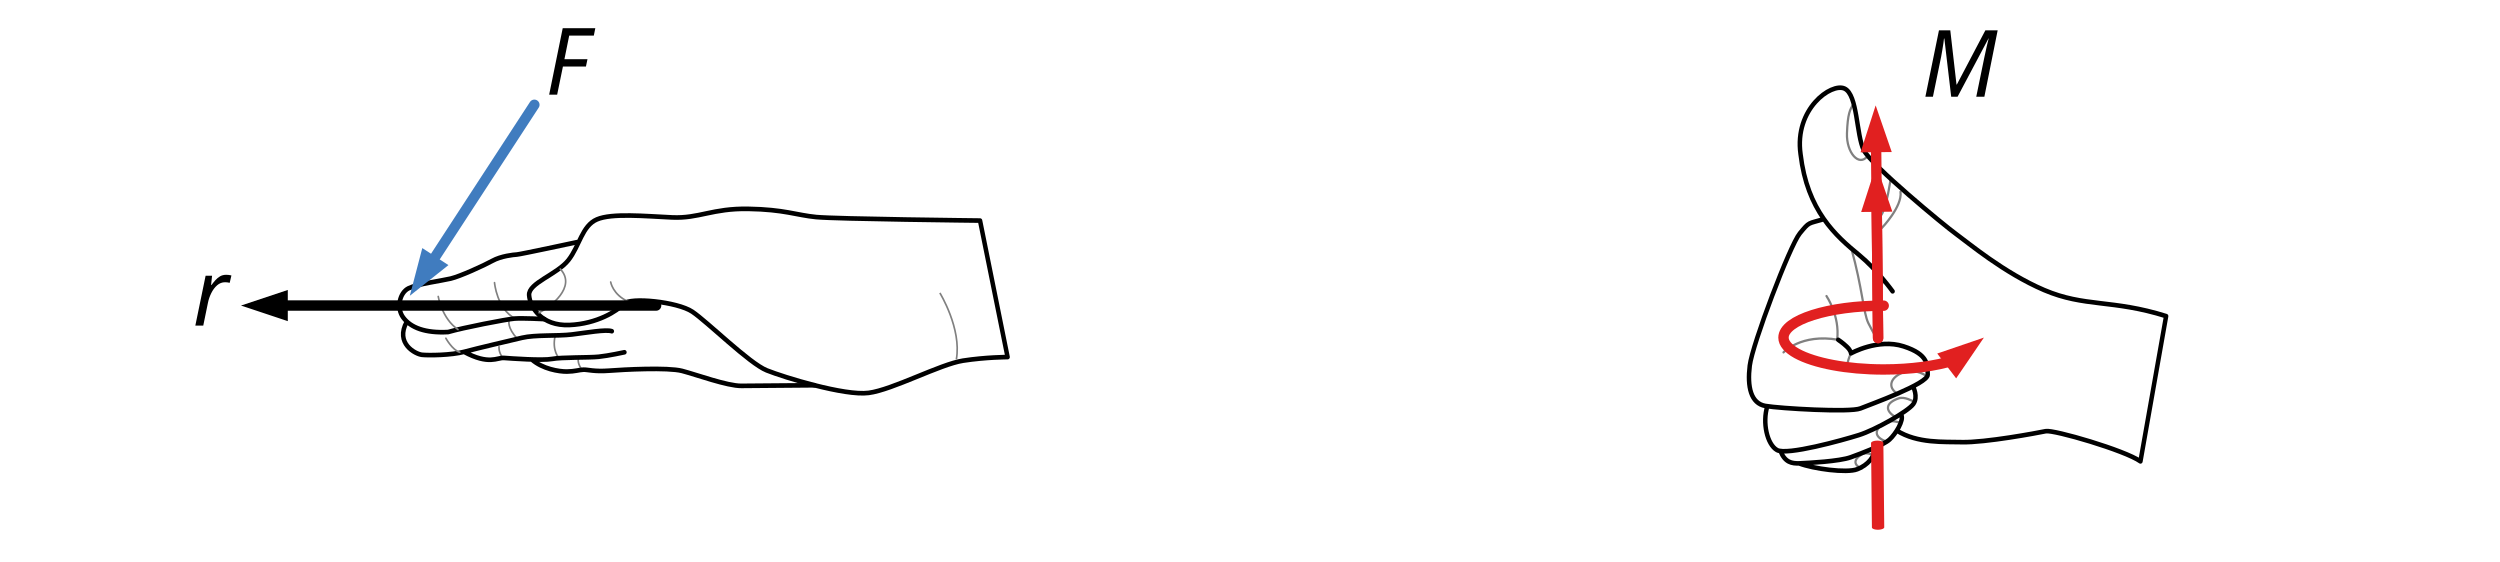
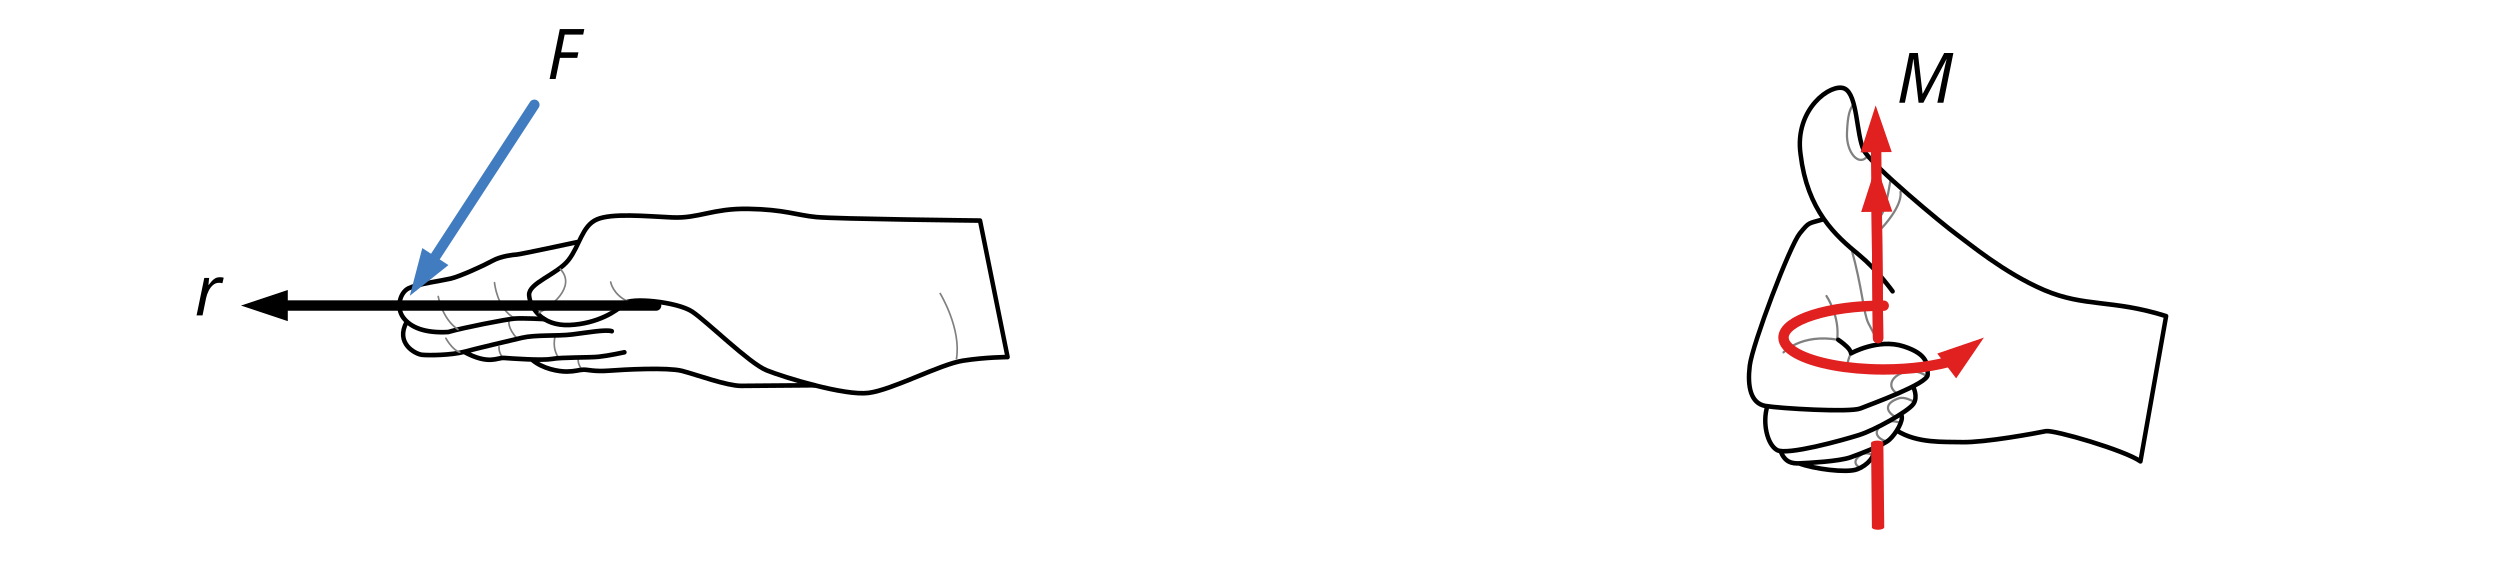
<svg xmlns="http://www.w3.org/2000/svg" width="100%" height="100%" viewBox="0 0 601 135" version="1.1" xml:space="preserve" style="fill-rule:evenodd;clip-rule:evenodd;stroke-linecap:round;stroke-linejoin:round;">
  <g transform="matrix(1,0,0,1,-61,-1602)">
-     <g transform="matrix(0.636963,0,0,0.316826,-45.0687,1227.61)">
-       <rect id="rhr4" x="167.268" y="1184.65" width="941.971" height="421.744" style="fill:none;" />
-       <g id="rhr41">
-         <g transform="matrix(-0.843533,0.00509508,-0.00262077,-1.75375,791.947,3806.44)">
-           <g transform="matrix(-1.00135,0.0729995,-0.0729995,-1.00135,1111.53,2278.03)">
-             <path id="path914" d="M562.417,979.711C560.577,977.069 561.016,975.245 561.016,975.245" style="fill:none;stroke:rgb(128,128,128);stroke-width:0.75px;" />
-             <path id="path916" d="M527.564,971.95C525.751,969.232 526.255,967.023 526.255,967.023" style="fill:none;stroke:rgb(128,128,128);stroke-width:0.75px;" />
-             <path id="path918" d="M551.599,964.049C549.501,970.561 552.566,973.941 552.566,973.941" style="fill:none;stroke:rgb(128,128,128);stroke-width:0.75px;" />
-             <path id="path920" d="M534.719,964.295C530.395,959.106 531.561,956.192 531.561,956.192" style="fill:none;stroke:rgb(128,128,128);stroke-width:0.75px;" />
-             <path id="path926" d="M534.329,955.446C526.494,950.666 526.345,939.339 526.345,939.339" style="fill:none;stroke:rgb(128,128,128);stroke-width:0.75px;" />
-             <path id="path930" d="M744.118,929.016C744.118,929.016 680.152,923.469 671.442,921.986C662.732,920.504 657.551,917.646 641.525,916.171C625.499,914.696 619.344,918.722 607.398,917.283C595.452,915.843 580.754,913.342 573.91,915.604C567.067,917.866 565.394,926.346 559.927,932.138C554.461,937.929 541.283,940.629 541.307,945.905C541.333,951.181 545.832,959.591 558.209,960.05C570.586,960.508 580.054,955.596 583.033,952.808C586.012,950.02 606.943,953.647 613.303,958.486C619.662,963.324 636.941,982.607 644.437,986.189C651.933,989.771 678.226,999.847 688.993,999.307C699.761,998.767 721.719,989.39 731.996,988.634C742.273,987.879 751.904,988.595 751.904,988.595L744.118,929.016Z" style="fill:none;stroke:black;stroke-width:2px;" />
-             <path id="path934" d="M510.546,968.036C521.221,974.678 525.082,971.546 528.103,971.994C531.124,972.443 545.14,974.498 549.435,974.043C553.73,973.588 565.784,974.782 570.217,974.68C574.65,974.577 581.798,973.619 581.798,973.619M486.087,953.164C480.044,962.063 488.891,967.365 491.735,967.882C494.58,968.399 504.809,969.085 510.692,968.01C516.575,966.936 530.803,964.843 536.755,963.944C542.707,963.046 552.613,964.468 559.017,964.207C565.421,963.946 574.432,963.074 576.885,964.15M564.325,924.706C564.325,924.706 538.613,928.049 537.171,928.002C535.729,927.954 530.1,928.116 526.111,929.876C522.121,931.635 511.219,935.48 506.993,936.112C502.767,936.744 491.999,937.284 487.941,938.867C483.882,940.45 481.808,946.867 484.619,951.2C487.663,955.892 493.891,958.736 504.122,958.985C510.711,957.635 530.392,955.448 534.05,955.444C537.708,955.442 547.3,956.673 547.3,956.673M540.383,973.59C544.899,978.049 552.059,979.728 555.61,979.97C559.16,980.212 561.17,979.631 563.033,979.718C564.897,979.804 567.826,980.996 574.313,981.011C580.799,981.025 600.586,981.487 606.825,983.578C613.064,985.67 626.417,991.591 632.675,991.997C638.932,992.403 665.207,994.202 665.207,994.202" style="fill:none;stroke:black;stroke-width:2px;" />
-             <path id="path928" d="M585.15,951.982C578.498,948.477 577.983,942.986 577.983,942.986" style="fill:none;stroke:rgb(128,128,128);stroke-width:0.75px;" />
-             <path id="path932" d="M556.027,935.691C562.92,943.981 550.12,951.82 545.179,953.747" style="fill:none;stroke:rgb(128,128,128);stroke-width:0.75px;" />
-             <path id="path990" d="M729.057,987.885C732.505,974.844 723.908,958.751 723.908,958.751" style="fill:none;stroke:rgb(128,128,128);stroke-width:0.75px;stroke-linecap:butt;stroke-linejoin:miter;" />
-             <path id="path922" d="M508.63,968.081C505.399,966.861 502.919,961.581 502.919,961.581" style="fill:none;stroke:rgb(128,128,128);stroke-width:0.75px;" />
-             <path id="path924" d="M508.576,958.223C501.782,952.985 500.881,943.375 500.881,943.375" style="fill:none;stroke:rgb(128,128,128);stroke-width:0.75px;" />
+     <g id="rhr4" transform="matrix(0.636963,0,0,0.316826,-45.0687,1227.61)">
+       <rect x="167.268" y="1184.65" width="941.971" height="421.744" style="fill:none;" />
+       <g transform="matrix(-0.843533,0.00509508,-0.00262077,-1.75375,791.947,3806.44)">
+         <g transform="matrix(-1.00135,0.0729995,-0.0729995,-1.00135,1111.53,2278.03)">
+           <path id="path914" d="M562.417,979.711C560.577,977.069 561.016,975.245 561.016,975.245" style="fill:none;stroke:rgb(128,128,128);stroke-width:0.75px;" />
+           <path id="path916" d="M527.564,971.95C525.751,969.232 526.255,967.023 526.255,967.023" style="fill:none;stroke:rgb(128,128,128);stroke-width:0.75px;" />
+           <path id="path918" d="M551.599,964.049C549.501,970.561 552.566,973.941 552.566,973.941" style="fill:none;stroke:rgb(128,128,128);stroke-width:0.75px;" />
+           <path id="path920" d="M534.719,964.295C530.395,959.106 531.561,956.192 531.561,956.192" style="fill:none;stroke:rgb(128,128,128);stroke-width:0.75px;" />
+           <path id="path926" d="M534.329,955.446C526.494,950.666 526.345,939.339 526.345,939.339" style="fill:none;stroke:rgb(128,128,128);stroke-width:0.75px;" />
+           <path id="path930" d="M744.118,929.016C744.118,929.016 680.152,923.469 671.442,921.986C662.732,920.504 657.551,917.646 641.525,916.171C625.499,914.696 619.344,918.722 607.398,917.283C595.452,915.843 580.754,913.342 573.91,915.604C567.067,917.866 565.394,926.346 559.927,932.138C554.461,937.929 541.283,940.629 541.307,945.905C541.333,951.181 545.832,959.591 558.209,960.05C570.586,960.508 580.054,955.596 583.033,952.808C586.012,950.02 606.943,953.647 613.303,958.486C619.662,963.324 636.941,982.607 644.437,986.189C651.933,989.771 678.226,999.847 688.993,999.307C699.761,998.767 721.719,989.39 731.996,988.634C742.273,987.879 751.904,988.595 751.904,988.595L744.118,929.016Z" style="fill:none;stroke:black;stroke-width:2px;" />
+           <path id="path934" d="M510.546,968.036C521.221,974.678 525.082,971.546 528.103,971.994C531.124,972.443 545.14,974.498 549.435,974.043C553.73,973.588 565.784,974.782 570.217,974.68C574.65,974.577 581.798,973.619 581.798,973.619M486.087,953.164C480.044,962.063 488.891,967.365 491.735,967.882C494.58,968.399 504.809,969.085 510.692,968.01C516.575,966.936 530.803,964.843 536.755,963.944C542.707,963.046 552.613,964.468 559.017,964.207C565.421,963.946 574.432,963.074 576.885,964.15M564.325,924.706C564.325,924.706 538.613,928.049 537.171,928.002C535.729,927.954 530.1,928.116 526.111,929.876C522.121,931.635 511.219,935.48 506.993,936.112C502.767,936.744 491.999,937.284 487.941,938.867C483.882,940.45 481.808,946.867 484.619,951.2C487.663,955.892 493.891,958.736 504.122,958.985C510.711,957.635 530.392,955.448 534.05,955.444C537.708,955.442 547.3,956.673 547.3,956.673M540.383,973.59C544.899,978.049 552.059,979.728 555.61,979.97C559.16,980.212 561.17,979.631 563.033,979.718C564.897,979.804 567.826,980.996 574.313,981.011C580.799,981.025 600.586,981.487 606.825,983.578C613.064,985.67 626.417,991.591 632.675,991.997C638.932,992.403 665.207,994.202 665.207,994.202" style="fill:none;stroke:black;stroke-width:2px;" />
+           <path id="path928" d="M585.15,951.982C578.498,948.477 577.983,942.986 577.983,942.986" style="fill:none;stroke:rgb(128,128,128);stroke-width:0.75px;" />
+           <path id="path932" d="M556.027,935.691C562.92,943.981 550.12,951.82 545.179,953.747" style="fill:none;stroke:rgb(128,128,128);stroke-width:0.75px;" />
+           <path id="path990" d="M729.057,987.885C732.505,974.844 723.908,958.751 723.908,958.751" style="fill:none;stroke:rgb(128,128,128);stroke-width:0.75px;stroke-linecap:butt;stroke-linejoin:miter;" />
+           <path id="path922" d="M508.63,968.081C505.399,966.861 502.919,961.581 502.919,961.581" style="fill:none;stroke:rgb(128,128,128);stroke-width:0.75px;" />
+           <path id="path924" d="M508.576,958.223C501.782,952.985 500.881,943.375 500.881,943.375" style="fill:none;stroke:rgb(128,128,128);stroke-width:0.75px;" />
+         </g>
+         <g>
+           <g transform="matrix(1.36207,-0.00811339,-0.0133349,-0.99997,-299.601,2650.36)">
+             <path d="M558.199,1280.13L694.54,1278.49" style="fill:none;" />
+             <g transform="matrix(-1.36625,0.0164925,0.0217237,1.79961,772.099,1145.33)">
+               <path d="M69.186,77.208L57.936,73.458L69.186,69.708L69.186,77.208Z" />
+               <path d="M157.728,73.458L66.936,73.458" style="fill:none;stroke:black;stroke-width:2.5px;stroke-miterlimit:1.5;" />
+             </g>
          </g>
-           <g>
-             <g transform="matrix(1.36207,-0.00811339,-0.0133349,-0.99997,-299.601,2650.36)">
-               <path d="M558.199,1280.13L694.54,1278.49" style="fill:none;" />
-               <g transform="matrix(-1.36625,0.0164925,0.0217237,1.79961,772.099,1145.33)">
-                 <path d="M69.186,77.208L57.936,73.458L69.186,69.708L69.186,77.208Z" />
-                 <path d="M157.728,73.458L66.936,73.458" style="fill:none;stroke:black;stroke-width:2.5px;stroke-miterlimit:1.5;" />
-               </g>
-             </g>
-             <g transform="matrix(-0.999995,-0.00290523,0.00310688,-0.999995,1511.18,2529.23)">
-               <g transform="matrix(40.2366,0,0,40.2366,880.811,1169.05)">
-                             </g>
-               <text x="863.876px" y="1169.05px" style="font-family:'CMUSerif-Italic', 'CMU Serif';font-weight:500;font-style:italic;font-size:40.237px;">r</text>
-             </g>
-             <g transform="matrix(-0.999995,-0.00290523,0.00310688,-0.999995,1348.45,2628.67)">
-               <g transform="matrix(40.2366,0,0,40.2366,885.458,1169.05)">
-                             </g>
-               <text x="859.229px" y="1169.05px" style="font-family:'CMUSerif-Italic', 'CMU Serif';font-weight:500;font-style:italic;font-size:40.237px;">F</text>
-             </g>
-             <g transform="matrix(0.999995,0.00290523,-0.00313372,1.00863,-56.3468,159.959)">
-               <path d="M558.199,1280.13L613.927,1198.2" style="fill:none;" />
-               <g transform="matrix(-1.86115,2.0091e-16,-2.45557e-16,-1.78433,797.281,1325.08)">
-                 <path d="M107.803,63.734L98.516,71.109L101.52,59.637L107.803,63.734Z" style="fill:rgb(64,124,191);" />
-                 <path d="M128.459,25.191C128.459,25.191 111.929,50.541 103.432,63.57" style="fill:none;stroke:rgb(64,124,191);stroke-width:2.5px;stroke-miterlimit:1.5;" />
-               </g>
+           <g transform="matrix(-0.752371,-0.00218582,0.00233754,-0.752371,1297.32,2243.52)">
+             <g transform="matrix(40.2366,0,0,40.2366,880.811,1169.05)">
+                         </g>
+             <text x="863.876px" y="1169.05px" style="font-family:'CMUSerif-Italic', 'CMU Serif';font-weight:500;font-style:italic;font-size:40.237px;">r</text>
+           </g>
+           <g transform="matrix(-0.751965,-0.00218464,0.00233628,-0.751965,1135.6,2344.87)">
+             <g transform="matrix(40.2366,0,0,40.2366,885.458,1169.05)">
+                         </g>
+             <text x="859.229px" y="1169.05px" style="font-family:'CMUSerif-Italic', 'CMU Serif';font-weight:500;font-style:italic;font-size:40.237px;">F</text>
+           </g>
+           <g transform="matrix(0.999995,0.00290523,-0.00313372,1.00863,-56.3468,159.959)">
+             <path d="M558.199,1280.13L613.927,1198.2" style="fill:none;" />
+             <g transform="matrix(-1.86115,2.0091e-16,-2.45557e-16,-1.78433,797.281,1325.08)">
+               <path d="M107.803,63.734L98.516,71.109L101.52,59.637L107.803,63.734Z" style="fill:rgb(64,124,191);" />
+               <path d="M128.459,25.191C128.459,25.191 111.929,50.541 103.432,63.57" style="fill:none;stroke:rgb(64,124,191);stroke-width:2.5px;stroke-miterlimit:1.5;" />
            </g>
          </g>
        </g>
-         <g transform="matrix(0.843,0.0679935,-0.0309174,1.75238,-333.108,-359.947)">
-           <g id="path1040" transform="matrix(1,0,0,1,477.729,-403.466)">
-             <path d="M994.385,1304.03C993.258,1312.48 992.131,1318.68 989.596,1320.93" style="fill:none;stroke:rgb(128,128,128);stroke-width:1px;" />
-           </g>
-           <g id="path1038" transform="matrix(1,0,0,1,477.729,-403.466)">
-             <path d="M999.032,1308.96C1000.16,1315.3 991.286,1324.88 991.286,1324.88" style="fill:none;stroke:rgb(128,128,128);stroke-width:1px;" />
-           </g>
-           <g id="path1036" transform="matrix(1,0,0,1,477.729,-403.466)">
-             <path d="M1000.24,1406.36C995.44,1403.83 995.637,1400.51 1001.41,1398.32C1004.02,1397.26 1008.08,1399.36 1008.08,1399.36" style="fill:none;stroke:rgb(128,128,128);stroke-width:1px;" />
-           </g>
-           <g id="path1034" transform="matrix(1,0,0,1,477.729,-403.466)">
-             <path d="M983.817,1293.97C980.141,1299.15 974.166,1292.97 974.166,1284.61C974.166,1276.24 975.115,1273.96 976.732,1271.81" style="fill:none;stroke:rgb(128,128,128);stroke-width:1px;" />
-           </g>
-           <g id="path1032" transform="matrix(1,0,0,1,477.729,-403.466)">
-             <path d="M1000.88,1396.29C996.074,1393.76 997.468,1389.17 1003.24,1386.98C1009.02,1384.79 1013.86,1388.37 1013.86,1388.37" style="fill:none;stroke:rgb(128,128,128);stroke-width:1px;" />
-           </g>
-           <g id="path1030" transform="matrix(1,0,0,1,477.729,-403.466)">
-             <path d="M977.946,1334.31C983.527,1351.33 984.323,1361.89 986.713,1366.27C989.103,1370.65 992.517,1375.23 992.517,1375.23" style="fill:none;stroke:rgb(128,128,128);stroke-width:1px;" />
-           </g>
-           <g id="path1028" transform="matrix(1,0,0,1,477.729,-403.466)">
-             <path d="M973.059,1373.97C973.967,1363.68 967.594,1355.32 967.594,1355.32" style="fill:none;stroke:rgb(128,128,128);stroke-width:1px;" />
-           </g>
-           <g id="path1026" transform="matrix(1,0,0,1,477.729,-403.466)">
-             <path d="M973.542,1374.03C956.839,1371.85 949.271,1380.41 949.271,1380.41" style="fill:none;stroke:rgb(128,128,128);stroke-width:1px;" />
-           </g>
-           <g id="path1023" transform="matrix(1,0,0,1,477.729,-403.466)">
-             <path d="M979.457,1379.66C977.751,1383 977.751,1387.18 977.751,1387.18" style="fill:none;stroke:rgb(128,128,128);stroke-width:1px;" />
-           </g>
-           <g id="path1020" transform="matrix(1,0,0,1,477.729,-403.466)">
-             <path d="M986.009,1429.26C982.38,1427.96 982.142,1425.46 985.912,1423.13C987.606,1422.02 990.669,1423.09 990.669,1423.09" style="fill:none;stroke:rgb(128,128,128);stroke-width:1px;" />
-           </g>
-           <g id="path1005" transform="matrix(1,0,0,1,477.729,-403.466)">
-             <path d="M996.227,1417.06C991.08,1415.34 990.742,1412.04 996.09,1408.94C998.492,1407.48 1002.84,1408.9 1002.84,1408.9" style="fill:none;stroke:rgb(128,128,128);stroke-width:1px;" />
-           </g>
-           <g id="path1007" transform="matrix(1,0,0,1,477.729,-403.466)">
-             <path d="M992.836,1347.29C988.506,1359.9 989.672,1370.08 993.172,1375.14" style="fill:none;stroke:rgb(128,128,128);stroke-width:1px;" />
-           </g>
-           <g id="path1009" transform="matrix(1,0,0,1,477.729,-403.466)">
-             <path d="M1119.75,1358.1L1110.57,1421.35M1001.16,1412.26C1010.58,1417.55 1022.56,1416.23 1030.3,1416.14C1040.75,1416.02 1064.24,1410.79 1067.76,1409.94C1071.28,1409.1 1103.53,1416.85 1110.57,1421.35M958.006,1428.14C964.388,1430.23 979.457,1431.63 984.104,1429.66C988.751,1427.69 991.879,1423.89 991.582,1420.08M949.477,1423.13C951.713,1427.97 954.671,1428.39 958.332,1428.11C961.994,1427.83 976.077,1426.56 981.006,1424.59C985.935,1422.62 995.37,1418.82 998.046,1416.28C1000.72,1413.75 1004.28,1407.63 1002.93,1405.41M942.886,1403.99C940.87,1411.21 943.404,1420.51 947.911,1422.76C952.418,1425.01 976.922,1417.41 984.245,1414.87C991.568,1412.34 1005.91,1403.75 1008.12,1400.51C1010.33,1397.27 1007.71,1392.88 1007.71,1392.88M965.232,1322.09C958.051,1324.46 958.896,1323.33 954.671,1328.68C950.446,1334.03 935.236,1377.41 934.391,1386.71C933.546,1396 935.518,1403.04 941.996,1403.89C948.474,1404.73 980.02,1405.3 984.527,1403.33C989.033,1401.35 1014.38,1391.5 1014.1,1387.55C1013.82,1383.61 1014.38,1378.82 1002.83,1375.72C991.286,1372.62 979.457,1379.66 979.457,1379.66C979.457,1379.66 979.457,1378.54 977.485,1376.85C975.513,1375.16 973.542,1374.03 973.542,1374.03M1119.75,1358.1C1095.46,1351.73 1083.11,1355.71 1064.79,1348.94C1046.46,1342.17 1030.13,1329.82 1024.55,1326.24C1018.98,1322.65 985.519,1297.95 981.934,1291.58C978.349,1285.2 978.349,1267.68 972.374,1265.29C966.399,1262.9 950.164,1274.92 953.749,1294.43C957.616,1318.74 970.785,1329.11 981.535,1336.99C989.825,1343.07 997.07,1352.13 997.07,1352.13" style="fill:none;stroke:black;stroke-width:2px;" />
-           </g>
+       </g>
+       <g transform="matrix(0.843,0.0679935,-0.0309174,1.75238,-333.108,-359.947)">
+         <g id="path1040" transform="matrix(1,0,0,1,477.729,-403.466)">
+           <path d="M994.385,1304.03C993.258,1312.48 992.131,1318.68 989.596,1320.93" style="fill:none;stroke:rgb(128,128,128);stroke-width:1px;" />
        </g>
-         <g transform="matrix(-0.831464,0.129386,-0.142085,-0.64024,1571.84,2329.4)">
-           <path d="M616.846,1292.29L600.719,1389.01" style="fill:none;stroke:rgb(225,32,32);stroke-width:5.52px;stroke-miterlimit:1.5;" />
+         <g id="path1038" transform="matrix(1,0,0,1,477.729,-403.466)">
+           <path d="M999.032,1308.96C1000.16,1315.3 991.286,1324.88 991.286,1324.88" style="fill:none;stroke:rgb(128,128,128);stroke-width:1px;" />
        </g>
-         <g transform="matrix(-0.830441,0.326116,-0.147969,-1.77109,1578.82,3525.83)">
-           <g transform="matrix(-1.83045,-0.337045,0.307454,-1.72551,1418.29,1584.71)">
-             <path d="M447.274,36.627L450.907,25.338L454.774,36.548L447.274,36.627Z" style="fill:rgb(225,32,32);" />
-             <path d="M451.492,81.276C451.492,81.276 451.166,50.154 451.001,34.338" style="fill:none;stroke:rgb(225,32,32);stroke-width:2.5px;stroke-miterlimit:1.5;" />
-           </g>
+         <g id="path1036" transform="matrix(1,0,0,1,477.729,-403.466)">
+           <path d="M1000.24,1406.36C995.44,1403.83 995.637,1400.51 1001.41,1398.32C1004.02,1397.26 1008.08,1399.36 1008.08,1399.36" style="fill:none;stroke:rgb(128,128,128);stroke-width:1px;" />
        </g>
-         <g transform="matrix(-0.830852,0.247017,-0.145603,-1.31641,1576.01,2987.04)">
-           <g transform="matrix(-1.82941,-0.343278,0.406802,-2.32133,1409.75,1635.95)">
-             <path d="M447.424,50.964L451.057,39.675L454.924,50.885L447.424,50.964Z" style="fill:rgb(225,32,32);" />
-             <path d="M451.492,81.276C451.492,81.276 451.279,60.907 451.151,48.675" style="fill:none;stroke:rgb(225,32,32);stroke-width:2.5px;stroke-miterlimit:1.5;" />
-           </g>
+         <g id="path1034" transform="matrix(1,0,0,1,477.729,-403.466)">
+           <path d="M983.817,1293.97C980.141,1299.15 974.166,1292.97 974.166,1284.61C974.166,1276.24 975.115,1273.96 976.732,1271.81" style="fill:none;stroke:rgb(128,128,128);stroke-width:1px;" />
        </g>
-         <g transform="matrix(0.843537,0,-1.21691e-17,1.75376,171.188,-795.152)">
-           <g transform="matrix(40.2366,0,0,40.2366,890.37,1169.05)">
-                     </g>
-           <text x="854.318px" y="1169.05px" style="font-family:'CMUSerif-Italic', 'CMU Serif';font-weight:500;font-style:italic;font-size:40.237px;">M</text>
+         <g id="path1032" transform="matrix(1,0,0,1,477.729,-403.466)">
+           <path d="M1000.88,1396.29C996.074,1393.76 997.468,1389.17 1003.24,1386.98C1009.02,1384.79 1013.86,1388.37 1013.86,1388.37" style="fill:none;stroke:rgb(128,128,128);stroke-width:1px;" />
        </g>
-         <g transform="matrix(1.56358,0,0,2.95093,217.26,-3484.92)">
-           <g transform="matrix(1.00407,-0,-0,1.0696,-32.4493,1581.4)">
-             <path d="M465.714,84.992L476.935,81.156L470.26,90.957L465.714,84.992Z" style="fill:rgb(225,32,32);" />
-             <path d="M452.845,73.487C439.541,73.487 428.755,76.92 428.755,81.156C428.755,82.544 429.917,83.847 431.949,84.972C436.108,87.273 443.912,88.824 452.845,88.824C459.445,88.824 465.425,87.979 469.776,86.611" style="fill:none;stroke:rgb(225,32,32);stroke-width:2.5px;stroke-miterlimit:1.5;" />
-           </g>
+         <g id="path1030" transform="matrix(1,0,0,1,477.729,-403.466)">
+           <path d="M977.946,1334.31C983.527,1351.33 984.323,1361.89 986.713,1366.27C989.103,1370.65 992.517,1375.23 992.517,1375.23" style="fill:none;stroke:rgb(128,128,128);stroke-width:1px;" />
+         </g>
+         <g id="path1028" transform="matrix(1,0,0,1,477.729,-403.466)">
+           <path d="M973.059,1373.97C973.967,1363.68 967.594,1355.32 967.594,1355.32" style="fill:none;stroke:rgb(128,128,128);stroke-width:1px;" />
+         </g>
+         <g id="path1026" transform="matrix(1,0,0,1,477.729,-403.466)">
+           <path d="M973.542,1374.03C956.839,1371.85 949.271,1380.41 949.271,1380.41" style="fill:none;stroke:rgb(128,128,128);stroke-width:1px;" />
+         </g>
+         <g id="path1023" transform="matrix(1,0,0,1,477.729,-403.466)">
+           <path d="M979.457,1379.66C977.751,1383 977.751,1387.18 977.751,1387.18" style="fill:none;stroke:rgb(128,128,128);stroke-width:1px;" />
+         </g>
+         <g id="path1020" transform="matrix(1,0,0,1,477.729,-403.466)">
+           <path d="M986.009,1429.26C982.38,1427.96 982.142,1425.46 985.912,1423.13C987.606,1422.02 990.669,1423.09 990.669,1423.09" style="fill:none;stroke:rgb(128,128,128);stroke-width:1px;" />
+         </g>
+         <g id="path1005" transform="matrix(1,0,0,1,477.729,-403.466)">
+           <path d="M996.227,1417.06C991.08,1415.34 990.742,1412.04 996.09,1408.94C998.492,1407.48 1002.84,1408.9 1002.84,1408.9" style="fill:none;stroke:rgb(128,128,128);stroke-width:1px;" />
+         </g>
+         <g id="path1007" transform="matrix(1,0,0,1,477.729,-403.466)">
+           <path d="M992.836,1347.29C988.506,1359.9 989.672,1370.08 993.172,1375.14" style="fill:none;stroke:rgb(128,128,128);stroke-width:1px;" />
+         </g>
+         <g id="path1009" transform="matrix(1,0,0,1,477.729,-403.466)">
+           <path d="M1119.75,1358.1L1110.57,1421.35M1001.16,1412.26C1010.58,1417.55 1022.56,1416.23 1030.3,1416.14C1040.75,1416.02 1064.24,1410.79 1067.76,1409.94C1071.28,1409.1 1103.53,1416.85 1110.57,1421.35M958.006,1428.14C964.388,1430.23 979.457,1431.63 984.104,1429.66C988.751,1427.69 991.879,1423.89 991.582,1420.08M949.477,1423.13C951.713,1427.97 954.671,1428.39 958.332,1428.11C961.994,1427.83 976.077,1426.56 981.006,1424.59C985.935,1422.62 995.37,1418.82 998.046,1416.28C1000.72,1413.75 1004.28,1407.63 1002.93,1405.41M942.886,1403.99C940.87,1411.21 943.404,1420.51 947.911,1422.76C952.418,1425.01 976.922,1417.41 984.245,1414.87C991.568,1412.34 1005.91,1403.75 1008.12,1400.51C1010.33,1397.27 1007.71,1392.88 1007.71,1392.88M965.232,1322.09C958.051,1324.46 958.896,1323.33 954.671,1328.68C950.446,1334.03 935.236,1377.41 934.391,1386.71C933.546,1396 935.518,1403.04 941.996,1403.89C948.474,1404.73 980.02,1405.3 984.527,1403.33C989.033,1401.35 1014.38,1391.5 1014.1,1387.55C1013.82,1383.61 1014.38,1378.82 1002.83,1375.72C991.286,1372.62 979.457,1379.66 979.457,1379.66C979.457,1379.66 979.457,1378.54 977.485,1376.85C975.513,1375.16 973.542,1374.03 973.542,1374.03M1119.75,1358.1C1095.46,1351.73 1083.11,1355.71 1064.79,1348.94C1046.46,1342.17 1030.13,1329.82 1024.55,1326.24C1018.98,1322.65 985.519,1297.95 981.934,1291.58C978.349,1285.2 978.349,1267.68 972.374,1265.29C966.399,1262.9 950.164,1274.92 953.749,1294.43C957.616,1318.74 970.785,1329.11 981.535,1336.99C989.825,1343.07 997.07,1352.13 997.07,1352.13" style="fill:none;stroke:black;stroke-width:2px;" />
+         </g>
+       </g>
+       <g transform="matrix(-0.831464,0.129386,-0.142085,-0.64024,1571.84,2329.4)">
+         <path d="M616.846,1292.29L600.719,1389.01" style="fill:none;stroke:rgb(225,32,32);stroke-width:5.52px;stroke-miterlimit:1.5;" />
+       </g>
+       <g transform="matrix(-0.830441,0.326116,-0.147969,-1.77109,1578.82,3525.83)">
+         <g transform="matrix(-1.83045,-0.337045,0.307454,-1.72551,1418.29,1584.71)">
+           <path d="M447.274,36.627L450.907,25.338L454.774,36.548L447.274,36.627Z" style="fill:rgb(225,32,32);" />
+           <path d="M451.492,81.276C451.492,81.276 451.166,50.154 451.001,34.338" style="fill:none;stroke:rgb(225,32,32);stroke-width:2.5px;stroke-miterlimit:1.5;" />
+         </g>
+       </g>
+       <g transform="matrix(-0.830852,0.247017,-0.145603,-1.31641,1576.01,2987.04)">
+         <g transform="matrix(-1.82941,-0.343278,0.406802,-2.32133,1409.75,1635.95)">
+           <path d="M447.424,50.964L451.057,39.675L454.924,50.885L447.424,50.964Z" style="fill:rgb(225,32,32);" />
+           <path d="M451.492,81.276C451.492,81.276 451.279,60.907 451.151,48.675" style="fill:none;stroke:rgb(225,32,32);stroke-width:2.5px;stroke-miterlimit:1.5;" />
+         </g>
+       </g>
+       <g transform="matrix(0.631518,0,-9.11048e-18,1.31296,342.798,-275.255)">
+         <g transform="matrix(40.2366,0,0,40.2366,890.37,1169.05)">
+                 </g>
+         <text x="854.318px" y="1169.05px" style="font-family:'CMUSerif-Italic', 'CMU Serif';font-weight:500;font-style:italic;font-size:40.237px;">M</text>
+       </g>
+       <g transform="matrix(1.56358,0,0,2.95093,217.26,-3484.92)">
+         <g transform="matrix(1.00407,-0,-0,1.0696,-32.4493,1581.4)">
+           <path d="M465.714,84.992L476.935,81.156L470.26,90.957L465.714,84.992Z" style="fill:rgb(225,32,32);" />
+           <path d="M452.845,73.487C439.541,73.487 428.755,76.92 428.755,81.156C428.755,82.544 429.917,83.847 431.949,84.972C436.108,87.273 443.912,88.824 452.845,88.824C459.445,88.824 465.425,87.979 469.776,86.611" style="fill:none;stroke:rgb(225,32,32);stroke-width:2.5px;stroke-miterlimit:1.5;" />
        </g>
      </g>
    </g>
  </g>
</svg>
